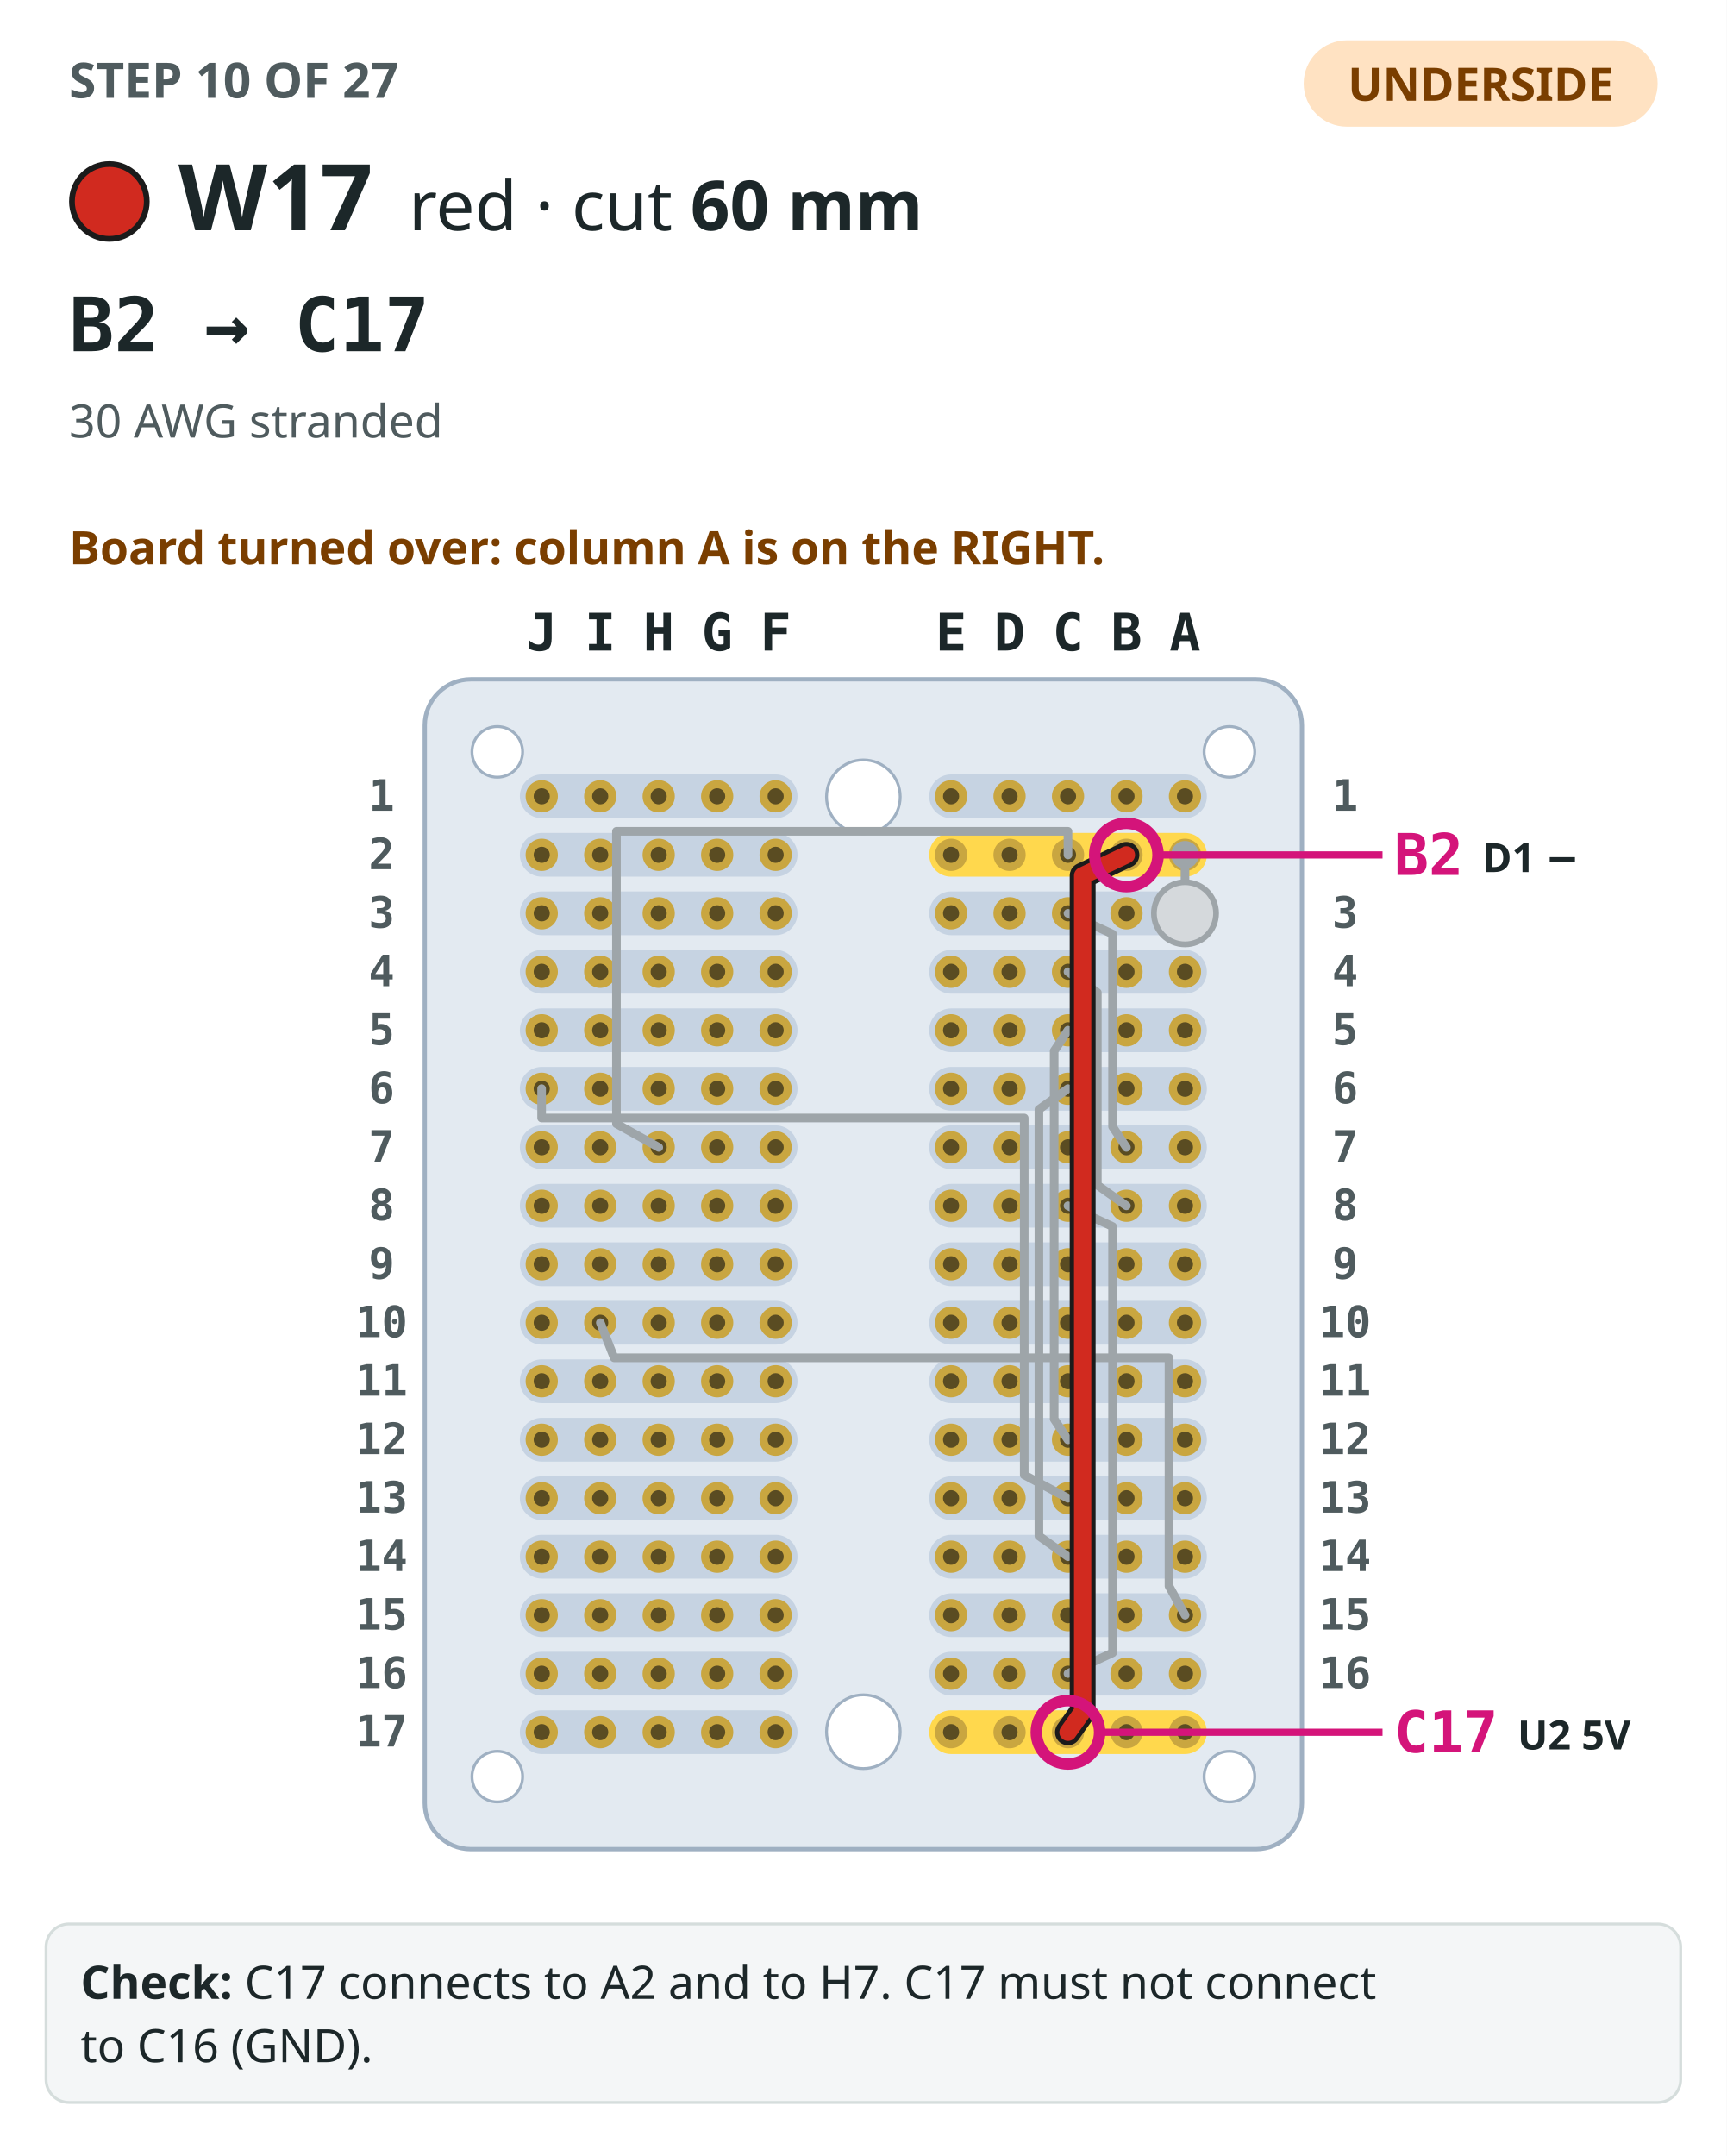
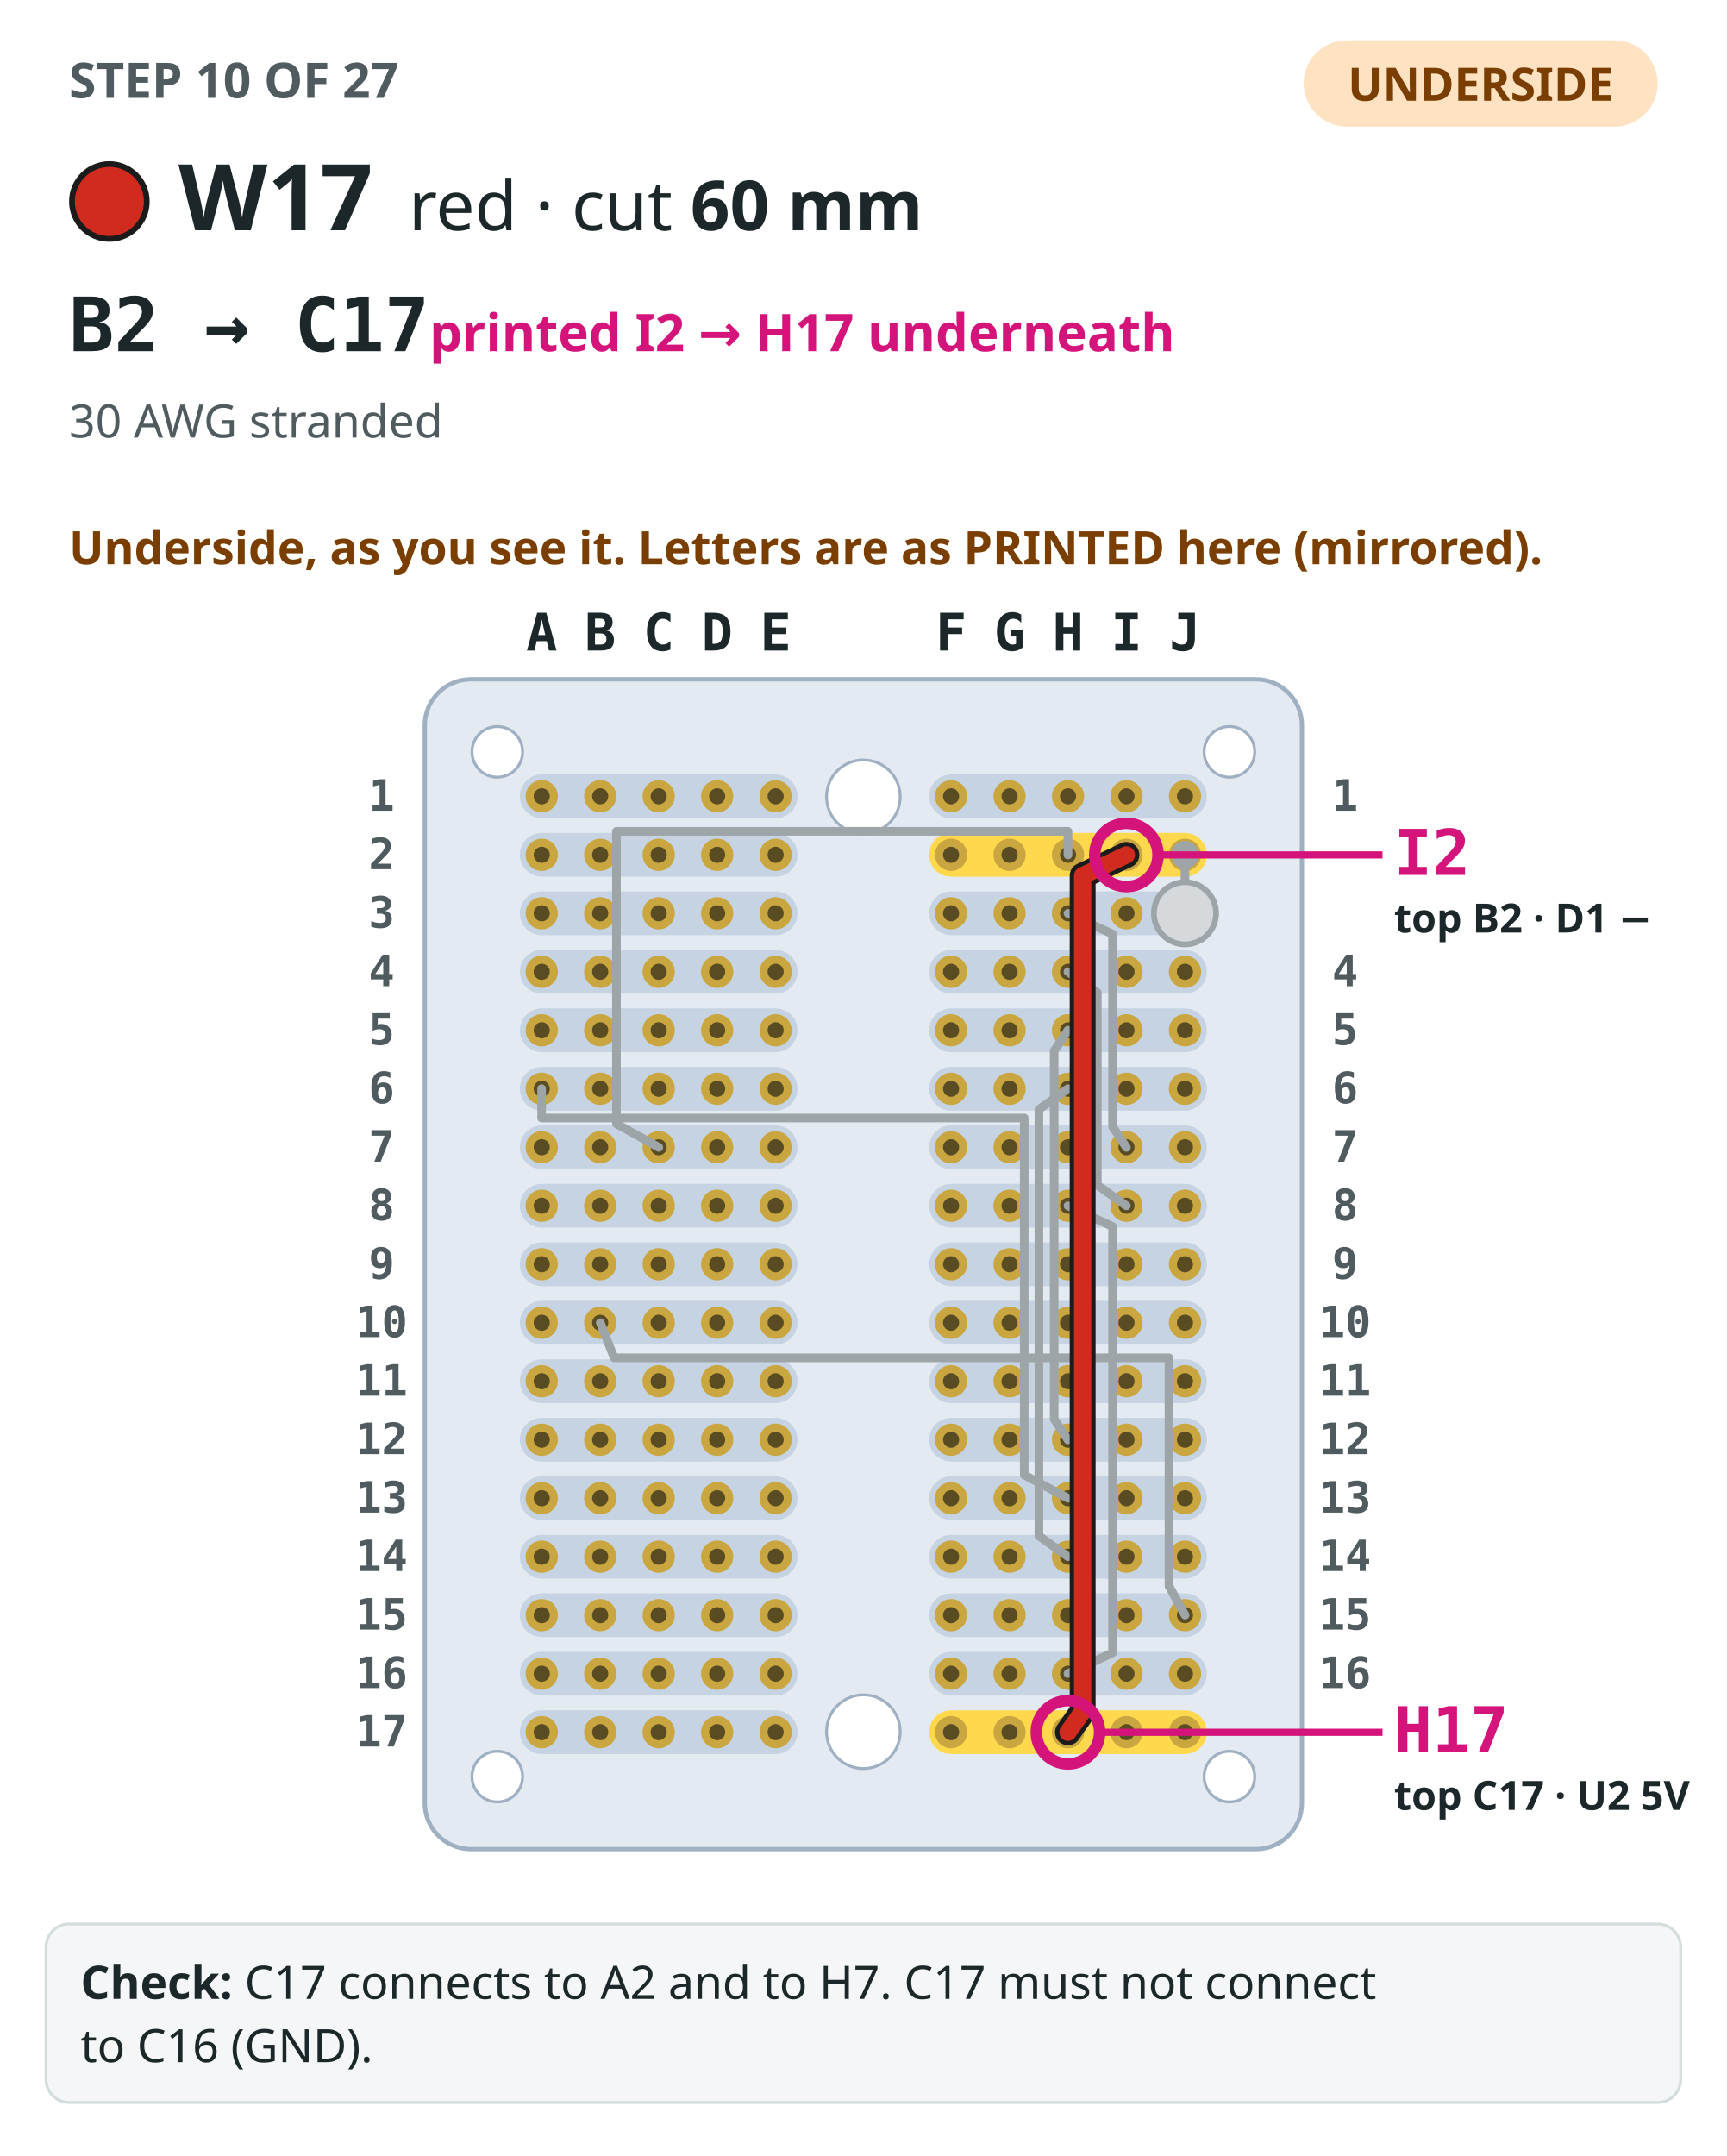
- <svg xmlns="http://www.w3.org/2000/svg" viewBox="0 0 600 749" role="img" aria-label="Step 10: The perfboard seen from the underside, turned over so column A is on the right, with the 9 earlier steps drawn in grey. W17, red, drawn bold from B2 to C17, both ends circled.">
+ <svg xmlns="http://www.w3.org/2000/svg" viewBox="0 0 600 749" role="img" aria-label="Step 10: The perfboard seen from the underside, as you see it turned over, its columns labelled with the mirrored letters printed there, with the 9 earlier steps drawn in grey. W17, red, drawn bold from B2 to C17 (printed I2 and H17 on the underside), both ends circled and labelled with both names.">
  <rect width="600" height="749" fill="#ffffff" />
  <text x="24" y="34" font-family="IBM Plex Sans,ui-sans-serif,system-ui,sans-serif" font-size="17" font-weight="700" fill="#4f5b5e">STEP 10 OF 27</text>
  <rect x="453" y="14" width="123" height="30" rx="15" fill="#ffe2c2" />
  <text x="514.5" y="35" text-anchor="middle" font-family="IBM Plex Sans,ui-sans-serif,system-ui,sans-serif" font-size="16" font-weight="700" fill="#7a3e00">UNDERSIDE</text>
  <circle cx="38" cy="70" r="13" fill="#d12a1f" stroke="#1b1b1b" stroke-width="2" />
  <text x="62" y="80" font-family="IBM Plex Sans,ui-sans-serif,system-ui,sans-serif" font-size="32" font-weight="700" fill="#1c2729">W17</text>
  <text x="142" y="80" font-family="IBM Plex Sans,ui-sans-serif,system-ui,sans-serif" font-size="24" fill="#1c2729">red · cut <tspan font-weight="700">60 mm</tspan>
  </text>
-   <text x="24" y="122" font-family="IBM Plex Mono,ui-monospace,SFMono-Regular,Menlo,monospace" font-size="26" font-weight="700" fill="#1c2729">B2 → C17</text>
+   <text x="24" y="122" font-family="IBM Plex Mono,ui-monospace,SFMono-Regular,Menlo,monospace" font-size="26" font-weight="700" fill="#1c2729">B2 → C17<tspan font-family="IBM Plex Sans,ui-sans-serif,system-ui,sans-serif" font-size="18" font-weight="600" fill="#d4147a">  printed I2 → H17 underneath</tspan>
+   </text>
  <text x="24" y="152" font-family="IBM Plex Sans,ui-sans-serif,system-ui,sans-serif" font-size="16" fill="#4f5b5e">30 AWG stranded</text>
-   <text x="24" y="196" font-family="IBM Plex Sans,ui-sans-serif,system-ui,sans-serif" font-size="16" font-weight="600" fill="#7a3e00">Board turned over: column A is on the RIGHT.</text>
+   <text x="24" y="196" font-family="IBM Plex Sans,ui-sans-serif,system-ui,sans-serif" font-size="16" font-weight="600" fill="#7a3e00">Underside, as you see it. Letters are as PRINTED here (mirrored).</text>
  <rect x="147.6" y="236" width="304.8" height="406.4" rx="16" fill="#e3eaf1" stroke="#9fb0c2" stroke-width="1.5" />
  <rect x="322.88" y="269.04" width="96.48" height="15.2" rx="7.6" fill="#c6d3e2" />
  <rect x="180.64" y="269.04" width="96.48" height="15.2" rx="7.6" fill="#c6d3e2" />
  <rect x="322.88" y="289.36" width="96.48" height="15.2" rx="7.6" fill="#ffd84d" />
  <rect x="180.64" y="289.36" width="96.48" height="15.2" rx="7.6" fill="#c6d3e2" />
  <rect x="322.88" y="309.68" width="96.48" height="15.2" rx="7.6" fill="#c6d3e2" />
  <rect x="180.64" y="309.68" width="96.48" height="15.2" rx="7.6" fill="#c6d3e2" />
  <rect x="322.88" y="330" width="96.48" height="15.2" rx="7.6" fill="#c6d3e2" />
  <rect x="180.64" y="330" width="96.48" height="15.2" rx="7.6" fill="#c6d3e2" />
  <rect x="322.88" y="350.32" width="96.48" height="15.2" rx="7.6" fill="#c6d3e2" />
  <rect x="180.64" y="350.32" width="96.48" height="15.2" rx="7.6" fill="#c6d3e2" />
  <rect x="322.88" y="370.64" width="96.48" height="15.2" rx="7.6" fill="#c6d3e2" />
  <rect x="180.64" y="370.64" width="96.48" height="15.2" rx="7.6" fill="#c6d3e2" />
  <rect x="322.88" y="390.96" width="96.48" height="15.2" rx="7.6" fill="#c6d3e2" />
  <rect x="180.64" y="390.96" width="96.48" height="15.2" rx="7.6" fill="#c6d3e2" />
  <rect x="322.88" y="411.28" width="96.48" height="15.2" rx="7.6" fill="#c6d3e2" />
  <rect x="180.64" y="411.28" width="96.48" height="15.2" rx="7.6" fill="#c6d3e2" />
  <rect x="322.88" y="431.6" width="96.48" height="15.2" rx="7.6" fill="#c6d3e2" />
  <rect x="180.64" y="431.6" width="96.48" height="15.2" rx="7.6" fill="#c6d3e2" />
  <rect x="322.88" y="451.92" width="96.48" height="15.2" rx="7.6" fill="#c6d3e2" />
  <rect x="180.64" y="451.92" width="96.48" height="15.2" rx="7.6" fill="#c6d3e2" />
  <rect x="322.88" y="472.24" width="96.48" height="15.2" rx="7.6" fill="#c6d3e2" />
  <rect x="180.64" y="472.24" width="96.48" height="15.2" rx="7.6" fill="#c6d3e2" />
  <rect x="322.88" y="492.56" width="96.48" height="15.2" rx="7.6" fill="#c6d3e2" />
  <rect x="180.64" y="492.56" width="96.48" height="15.2" rx="7.6" fill="#c6d3e2" />
  <rect x="322.88" y="512.88" width="96.48" height="15.2" rx="7.6" fill="#c6d3e2" />
  <rect x="180.64" y="512.88" width="96.48" height="15.2" rx="7.6" fill="#c6d3e2" />
  <rect x="322.88" y="533.2" width="96.48" height="15.2" rx="7.6" fill="#c6d3e2" />
  <rect x="180.64" y="533.2" width="96.48" height="15.2" rx="7.6" fill="#c6d3e2" />
  <rect x="322.88" y="553.52" width="96.48" height="15.2" rx="7.6" fill="#c6d3e2" />
  <rect x="180.64" y="553.52" width="96.48" height="15.2" rx="7.6" fill="#c6d3e2" />
  <rect x="322.88" y="573.84" width="96.48" height="15.2" rx="7.6" fill="#c6d3e2" />
  <rect x="180.64" y="573.84" width="96.48" height="15.2" rx="7.6" fill="#c6d3e2" />
  <rect x="322.88" y="594.16" width="96.48" height="15.2" rx="7.6" fill="#ffd84d" />
  <rect x="180.64" y="594.16" width="96.48" height="15.2" rx="7.6" fill="#c6d3e2" />
  <circle cx="300" cy="276.8" r="12.8" fill="#ffffff" stroke="#9fb0c2" />
  <circle cx="300" cy="601.6" r="12.8" fill="#ffffff" stroke="#9fb0c2" />
  <circle cx="427.2" cy="261.2" r="8.8" fill="#ffffff" stroke="#9fb0c2" />
  <circle cx="172.8" cy="261.2" r="8.8" fill="#ffffff" stroke="#9fb0c2" />
  <circle cx="427.2" cy="617.2" r="8.8" fill="#ffffff" stroke="#9fb0c2" />
  <circle cx="172.8" cy="617.2" r="8.8" fill="#ffffff" stroke="#9fb0c2" />
  <circle cx="411.76" cy="276.64" r="5.6" fill="#c9a640" />
  <circle cx="411.76" cy="276.64" r="2.8" fill="#5a4c22" />
  <circle cx="391.44" cy="276.64" r="5.6" fill="#c9a640" />
  <circle cx="391.44" cy="276.64" r="2.8" fill="#5a4c22" />
  <circle cx="371.12" cy="276.64" r="5.6" fill="#c9a640" />
  <circle cx="371.12" cy="276.64" r="2.8" fill="#5a4c22" />
  <circle cx="350.8" cy="276.64" r="5.6" fill="#c9a640" />
  <circle cx="350.8" cy="276.64" r="2.8" fill="#5a4c22" />
  <circle cx="330.48" cy="276.64" r="5.6" fill="#c9a640" />
  <circle cx="330.48" cy="276.64" r="2.8" fill="#5a4c22" />
  <circle cx="269.52" cy="276.64" r="5.6" fill="#c9a640" />
  <circle cx="269.52" cy="276.64" r="2.8" fill="#5a4c22" />
  <circle cx="249.2" cy="276.64" r="5.6" fill="#c9a640" />
  <circle cx="249.2" cy="276.64" r="2.8" fill="#5a4c22" />
  <circle cx="228.88" cy="276.64" r="5.6" fill="#c9a640" />
  <circle cx="228.88" cy="276.64" r="2.8" fill="#5a4c22" />
  <circle cx="208.56" cy="276.64" r="5.6" fill="#c9a640" />
  <circle cx="208.56" cy="276.64" r="2.8" fill="#5a4c22" />
  <circle cx="188.24" cy="276.64" r="5.6" fill="#c9a640" />
  <circle cx="188.24" cy="276.64" r="2.8" fill="#5a4c22" />
  <circle cx="411.76" cy="296.96" r="5.6" fill="#c9a640" />
  <circle cx="411.76" cy="296.96" r="2.8" fill="#5a4c22" />
  <circle cx="391.44" cy="296.96" r="5.6" fill="#c9a640" />
  <circle cx="391.44" cy="296.96" r="2.8" fill="#5a4c22" />
  <circle cx="371.12" cy="296.96" r="5.6" fill="#c9a640" />
  <circle cx="371.12" cy="296.96" r="2.8" fill="#5a4c22" />
  <circle cx="350.8" cy="296.96" r="5.6" fill="#c9a640" />
  <circle cx="350.8" cy="296.96" r="2.8" fill="#5a4c22" />
  <circle cx="330.48" cy="296.96" r="5.6" fill="#c9a640" />
  <circle cx="330.48" cy="296.96" r="2.8" fill="#5a4c22" />
  <circle cx="269.52" cy="296.96" r="5.6" fill="#c9a640" />
  <circle cx="269.52" cy="296.96" r="2.8" fill="#5a4c22" />
  <circle cx="249.2" cy="296.96" r="5.6" fill="#c9a640" />
  <circle cx="249.2" cy="296.96" r="2.8" fill="#5a4c22" />
  <circle cx="228.88" cy="296.96" r="5.6" fill="#c9a640" />
  <circle cx="228.88" cy="296.96" r="2.8" fill="#5a4c22" />
  <circle cx="208.56" cy="296.96" r="5.6" fill="#c9a640" />
  <circle cx="208.56" cy="296.96" r="2.8" fill="#5a4c22" />
  <circle cx="188.24" cy="296.96" r="5.6" fill="#c9a640" />
  <circle cx="188.24" cy="296.96" r="2.8" fill="#5a4c22" />
  <circle cx="411.76" cy="317.28" r="5.6" fill="#c9a640" />
  <circle cx="411.76" cy="317.28" r="2.8" fill="#5a4c22" />
  <circle cx="391.44" cy="317.28" r="5.6" fill="#c9a640" />
  <circle cx="391.44" cy="317.28" r="2.8" fill="#5a4c22" />
  <circle cx="371.12" cy="317.28" r="5.6" fill="#c9a640" />
  <circle cx="371.12" cy="317.28" r="2.8" fill="#5a4c22" />
  <circle cx="350.8" cy="317.28" r="5.6" fill="#c9a640" />
  <circle cx="350.8" cy="317.28" r="2.8" fill="#5a4c22" />
  <circle cx="330.48" cy="317.28" r="5.6" fill="#c9a640" />
  <circle cx="330.48" cy="317.28" r="2.8" fill="#5a4c22" />
  <circle cx="269.52" cy="317.28" r="5.6" fill="#c9a640" />
  <circle cx="269.52" cy="317.28" r="2.8" fill="#5a4c22" />
  <circle cx="249.2" cy="317.28" r="5.6" fill="#c9a640" />
  <circle cx="249.2" cy="317.28" r="2.8" fill="#5a4c22" />
  <circle cx="228.88" cy="317.28" r="5.6" fill="#c9a640" />
  <circle cx="228.88" cy="317.28" r="2.8" fill="#5a4c22" />
  <circle cx="208.56" cy="317.28" r="5.6" fill="#c9a640" />
  <circle cx="208.56" cy="317.28" r="2.8" fill="#5a4c22" />
  <circle cx="188.24" cy="317.28" r="5.6" fill="#c9a640" />
  <circle cx="188.24" cy="317.28" r="2.8" fill="#5a4c22" />
  <circle cx="411.76" cy="337.6" r="5.6" fill="#c9a640" />
  <circle cx="411.76" cy="337.6" r="2.8" fill="#5a4c22" />
  <circle cx="391.44" cy="337.6" r="5.6" fill="#c9a640" />
  <circle cx="391.44" cy="337.6" r="2.8" fill="#5a4c22" />
  <circle cx="371.12" cy="337.6" r="5.6" fill="#c9a640" />
  <circle cx="371.12" cy="337.6" r="2.8" fill="#5a4c22" />
  <circle cx="350.8" cy="337.6" r="5.6" fill="#c9a640" />
  <circle cx="350.8" cy="337.6" r="2.8" fill="#5a4c22" />
  <circle cx="330.48" cy="337.6" r="5.6" fill="#c9a640" />
  <circle cx="330.48" cy="337.6" r="2.8" fill="#5a4c22" />
  <circle cx="269.52" cy="337.6" r="5.6" fill="#c9a640" />
  <circle cx="269.52" cy="337.6" r="2.8" fill="#5a4c22" />
  <circle cx="249.2" cy="337.6" r="5.6" fill="#c9a640" />
  <circle cx="249.2" cy="337.6" r="2.8" fill="#5a4c22" />
  <circle cx="228.88" cy="337.6" r="5.6" fill="#c9a640" />
  <circle cx="228.88" cy="337.6" r="2.8" fill="#5a4c22" />
  <circle cx="208.56" cy="337.6" r="5.6" fill="#c9a640" />
  <circle cx="208.56" cy="337.6" r="2.8" fill="#5a4c22" />
  <circle cx="188.24" cy="337.6" r="5.6" fill="#c9a640" />
  <circle cx="188.24" cy="337.6" r="2.8" fill="#5a4c22" />
  <circle cx="411.76" cy="357.92" r="5.6" fill="#c9a640" />
  <circle cx="411.76" cy="357.92" r="2.8" fill="#5a4c22" />
  <circle cx="391.44" cy="357.92" r="5.6" fill="#c9a640" />
  <circle cx="391.44" cy="357.92" r="2.8" fill="#5a4c22" />
  <circle cx="371.12" cy="357.92" r="5.6" fill="#c9a640" />
  <circle cx="371.12" cy="357.92" r="2.8" fill="#5a4c22" />
  <circle cx="350.8" cy="357.92" r="5.6" fill="#c9a640" />
  <circle cx="350.8" cy="357.92" r="2.8" fill="#5a4c22" />
  <circle cx="330.48" cy="357.92" r="5.6" fill="#c9a640" />
  <circle cx="330.48" cy="357.92" r="2.8" fill="#5a4c22" />
  <circle cx="269.52" cy="357.92" r="5.6" fill="#c9a640" />
  <circle cx="269.52" cy="357.92" r="2.8" fill="#5a4c22" />
  <circle cx="249.2" cy="357.92" r="5.6" fill="#c9a640" />
  <circle cx="249.2" cy="357.92" r="2.8" fill="#5a4c22" />
  <circle cx="228.88" cy="357.92" r="5.6" fill="#c9a640" />
  <circle cx="228.88" cy="357.92" r="2.8" fill="#5a4c22" />
  <circle cx="208.56" cy="357.92" r="5.6" fill="#c9a640" />
  <circle cx="208.56" cy="357.92" r="2.8" fill="#5a4c22" />
  <circle cx="188.24" cy="357.92" r="5.6" fill="#c9a640" />
  <circle cx="188.24" cy="357.92" r="2.8" fill="#5a4c22" />
  <circle cx="411.76" cy="378.24" r="5.6" fill="#c9a640" />
  <circle cx="411.76" cy="378.24" r="2.8" fill="#5a4c22" />
  <circle cx="391.44" cy="378.24" r="5.6" fill="#c9a640" />
  <circle cx="391.44" cy="378.24" r="2.8" fill="#5a4c22" />
  <circle cx="371.12" cy="378.24" r="5.6" fill="#c9a640" />
  <circle cx="371.12" cy="378.24" r="2.8" fill="#5a4c22" />
  <circle cx="350.8" cy="378.24" r="5.6" fill="#c9a640" />
  <circle cx="350.8" cy="378.24" r="2.8" fill="#5a4c22" />
  <circle cx="330.48" cy="378.24" r="5.6" fill="#c9a640" />
  <circle cx="330.48" cy="378.24" r="2.8" fill="#5a4c22" />
  <circle cx="269.52" cy="378.24" r="5.6" fill="#c9a640" />
  <circle cx="269.52" cy="378.24" r="2.8" fill="#5a4c22" />
  <circle cx="249.2" cy="378.24" r="5.6" fill="#c9a640" />
  <circle cx="249.2" cy="378.24" r="2.8" fill="#5a4c22" />
  <circle cx="228.88" cy="378.24" r="5.6" fill="#c9a640" />
  <circle cx="228.88" cy="378.24" r="2.8" fill="#5a4c22" />
  <circle cx="208.56" cy="378.24" r="5.6" fill="#c9a640" />
  <circle cx="208.56" cy="378.24" r="2.8" fill="#5a4c22" />
  <circle cx="188.24" cy="378.24" r="5.6" fill="#c9a640" />
  <circle cx="188.24" cy="378.24" r="2.8" fill="#5a4c22" />
  <circle cx="411.76" cy="398.56" r="5.6" fill="#c9a640" />
  <circle cx="411.76" cy="398.56" r="2.8" fill="#5a4c22" />
  <circle cx="391.44" cy="398.56" r="5.6" fill="#c9a640" />
  <circle cx="391.44" cy="398.56" r="2.8" fill="#5a4c22" />
  <circle cx="371.12" cy="398.56" r="5.6" fill="#c9a640" />
  <circle cx="371.12" cy="398.56" r="2.8" fill="#5a4c22" />
  <circle cx="350.8" cy="398.56" r="5.6" fill="#c9a640" />
  <circle cx="350.8" cy="398.56" r="2.8" fill="#5a4c22" />
  <circle cx="330.48" cy="398.56" r="5.6" fill="#c9a640" />
  <circle cx="330.48" cy="398.56" r="2.8" fill="#5a4c22" />
  <circle cx="269.52" cy="398.56" r="5.6" fill="#c9a640" />
  <circle cx="269.52" cy="398.56" r="2.8" fill="#5a4c22" />
  <circle cx="249.2" cy="398.56" r="5.6" fill="#c9a640" />
  <circle cx="249.2" cy="398.56" r="2.8" fill="#5a4c22" />
  <circle cx="228.88" cy="398.56" r="5.6" fill="#c9a640" />
  <circle cx="228.88" cy="398.56" r="2.8" fill="#5a4c22" />
  <circle cx="208.56" cy="398.56" r="5.6" fill="#c9a640" />
  <circle cx="208.56" cy="398.56" r="2.8" fill="#5a4c22" />
  <circle cx="188.24" cy="398.56" r="5.6" fill="#c9a640" />
  <circle cx="188.24" cy="398.56" r="2.8" fill="#5a4c22" />
  <circle cx="411.76" cy="418.88" r="5.6" fill="#c9a640" />
  <circle cx="411.76" cy="418.88" r="2.8" fill="#5a4c22" />
  <circle cx="391.44" cy="418.88" r="5.6" fill="#c9a640" />
  <circle cx="391.44" cy="418.88" r="2.8" fill="#5a4c22" />
  <circle cx="371.12" cy="418.88" r="5.6" fill="#c9a640" />
  <circle cx="371.12" cy="418.88" r="2.8" fill="#5a4c22" />
  <circle cx="350.8" cy="418.88" r="5.6" fill="#c9a640" />
  <circle cx="350.8" cy="418.88" r="2.8" fill="#5a4c22" />
  <circle cx="330.48" cy="418.88" r="5.6" fill="#c9a640" />
  <circle cx="330.48" cy="418.88" r="2.8" fill="#5a4c22" />
  <circle cx="269.52" cy="418.88" r="5.6" fill="#c9a640" />
  <circle cx="269.52" cy="418.88" r="2.8" fill="#5a4c22" />
  <circle cx="249.2" cy="418.88" r="5.6" fill="#c9a640" />
  <circle cx="249.2" cy="418.88" r="2.8" fill="#5a4c22" />
  <circle cx="228.88" cy="418.88" r="5.6" fill="#c9a640" />
  <circle cx="228.88" cy="418.88" r="2.8" fill="#5a4c22" />
  <circle cx="208.56" cy="418.88" r="5.6" fill="#c9a640" />
  <circle cx="208.56" cy="418.88" r="2.8" fill="#5a4c22" />
  <circle cx="188.24" cy="418.88" r="5.6" fill="#c9a640" />
  <circle cx="188.24" cy="418.88" r="2.8" fill="#5a4c22" />
  <circle cx="411.76" cy="439.2" r="5.6" fill="#c9a640" />
  <circle cx="411.76" cy="439.2" r="2.8" fill="#5a4c22" />
  <circle cx="391.44" cy="439.2" r="5.6" fill="#c9a640" />
  <circle cx="391.44" cy="439.2" r="2.8" fill="#5a4c22" />
  <circle cx="371.12" cy="439.2" r="5.6" fill="#c9a640" />
  <circle cx="371.12" cy="439.2" r="2.8" fill="#5a4c22" />
  <circle cx="350.8" cy="439.2" r="5.6" fill="#c9a640" />
  <circle cx="350.8" cy="439.2" r="2.8" fill="#5a4c22" />
  <circle cx="330.48" cy="439.2" r="5.6" fill="#c9a640" />
  <circle cx="330.48" cy="439.2" r="2.8" fill="#5a4c22" />
  <circle cx="269.52" cy="439.2" r="5.6" fill="#c9a640" />
  <circle cx="269.52" cy="439.2" r="2.8" fill="#5a4c22" />
  <circle cx="249.2" cy="439.2" r="5.6" fill="#c9a640" />
  <circle cx="249.2" cy="439.2" r="2.8" fill="#5a4c22" />
  <circle cx="228.88" cy="439.2" r="5.6" fill="#c9a640" />
  <circle cx="228.88" cy="439.2" r="2.8" fill="#5a4c22" />
  <circle cx="208.56" cy="439.2" r="5.6" fill="#c9a640" />
  <circle cx="208.56" cy="439.2" r="2.8" fill="#5a4c22" />
  <circle cx="188.24" cy="439.2" r="5.6" fill="#c9a640" />
  <circle cx="188.24" cy="439.2" r="2.8" fill="#5a4c22" />
  <circle cx="411.76" cy="459.52" r="5.6" fill="#c9a640" />
  <circle cx="411.76" cy="459.52" r="2.8" fill="#5a4c22" />
  <circle cx="391.44" cy="459.52" r="5.6" fill="#c9a640" />
  <circle cx="391.44" cy="459.52" r="2.8" fill="#5a4c22" />
  <circle cx="371.12" cy="459.52" r="5.6" fill="#c9a640" />
  <circle cx="371.12" cy="459.52" r="2.8" fill="#5a4c22" />
  <circle cx="350.8" cy="459.52" r="5.6" fill="#c9a640" />
  <circle cx="350.8" cy="459.52" r="2.8" fill="#5a4c22" />
  <circle cx="330.48" cy="459.52" r="5.6" fill="#c9a640" />
  <circle cx="330.48" cy="459.52" r="2.8" fill="#5a4c22" />
  <circle cx="269.52" cy="459.52" r="5.6" fill="#c9a640" />
  <circle cx="269.52" cy="459.52" r="2.8" fill="#5a4c22" />
  <circle cx="249.2" cy="459.52" r="5.6" fill="#c9a640" />
  <circle cx="249.2" cy="459.52" r="2.8" fill="#5a4c22" />
  <circle cx="228.88" cy="459.52" r="5.6" fill="#c9a640" />
  <circle cx="228.88" cy="459.52" r="2.8" fill="#5a4c22" />
  <circle cx="208.56" cy="459.52" r="5.6" fill="#c9a640" />
  <circle cx="208.56" cy="459.52" r="2.8" fill="#5a4c22" />
  <circle cx="188.24" cy="459.52" r="5.6" fill="#c9a640" />
  <circle cx="188.24" cy="459.52" r="2.8" fill="#5a4c22" />
  <circle cx="411.76" cy="479.84" r="5.6" fill="#c9a640" />
  <circle cx="411.76" cy="479.84" r="2.8" fill="#5a4c22" />
  <circle cx="391.44" cy="479.84" r="5.6" fill="#c9a640" />
  <circle cx="391.44" cy="479.84" r="2.8" fill="#5a4c22" />
  <circle cx="371.12" cy="479.84" r="5.6" fill="#c9a640" />
  <circle cx="371.12" cy="479.84" r="2.8" fill="#5a4c22" />
  <circle cx="350.8" cy="479.84" r="5.6" fill="#c9a640" />
  <circle cx="350.8" cy="479.84" r="2.8" fill="#5a4c22" />
  <circle cx="330.48" cy="479.84" r="5.6" fill="#c9a640" />
  <circle cx="330.48" cy="479.84" r="2.8" fill="#5a4c22" />
  <circle cx="269.52" cy="479.84" r="5.6" fill="#c9a640" />
  <circle cx="269.52" cy="479.84" r="2.8" fill="#5a4c22" />
  <circle cx="249.2" cy="479.84" r="5.6" fill="#c9a640" />
  <circle cx="249.2" cy="479.84" r="2.8" fill="#5a4c22" />
  <circle cx="228.88" cy="479.84" r="5.6" fill="#c9a640" />
  <circle cx="228.88" cy="479.84" r="2.8" fill="#5a4c22" />
  <circle cx="208.56" cy="479.84" r="5.6" fill="#c9a640" />
  <circle cx="208.56" cy="479.84" r="2.8" fill="#5a4c22" />
  <circle cx="188.24" cy="479.84" r="5.6" fill="#c9a640" />
  <circle cx="188.24" cy="479.84" r="2.8" fill="#5a4c22" />
  <circle cx="411.76" cy="500.16" r="5.6" fill="#c9a640" />
  <circle cx="411.76" cy="500.16" r="2.8" fill="#5a4c22" />
  <circle cx="391.44" cy="500.16" r="5.6" fill="#c9a640" />
  <circle cx="391.44" cy="500.16" r="2.8" fill="#5a4c22" />
  <circle cx="371.12" cy="500.16" r="5.6" fill="#c9a640" />
  <circle cx="371.12" cy="500.16" r="2.8" fill="#5a4c22" />
  <circle cx="350.8" cy="500.16" r="5.6" fill="#c9a640" />
  <circle cx="350.8" cy="500.16" r="2.8" fill="#5a4c22" />
  <circle cx="330.48" cy="500.16" r="5.6" fill="#c9a640" />
  <circle cx="330.48" cy="500.16" r="2.8" fill="#5a4c22" />
  <circle cx="269.52" cy="500.16" r="5.6" fill="#c9a640" />
  <circle cx="269.52" cy="500.16" r="2.8" fill="#5a4c22" />
  <circle cx="249.2" cy="500.16" r="5.6" fill="#c9a640" />
  <circle cx="249.2" cy="500.16" r="2.8" fill="#5a4c22" />
  <circle cx="228.88" cy="500.16" r="5.6" fill="#c9a640" />
  <circle cx="228.88" cy="500.16" r="2.8" fill="#5a4c22" />
  <circle cx="208.56" cy="500.16" r="5.6" fill="#c9a640" />
  <circle cx="208.56" cy="500.16" r="2.8" fill="#5a4c22" />
  <circle cx="188.24" cy="500.16" r="5.6" fill="#c9a640" />
  <circle cx="188.24" cy="500.16" r="2.8" fill="#5a4c22" />
  <circle cx="411.76" cy="520.48" r="5.6" fill="#c9a640" />
  <circle cx="411.76" cy="520.48" r="2.8" fill="#5a4c22" />
  <circle cx="391.44" cy="520.48" r="5.6" fill="#c9a640" />
  <circle cx="391.44" cy="520.48" r="2.8" fill="#5a4c22" />
  <circle cx="371.12" cy="520.48" r="5.6" fill="#c9a640" />
  <circle cx="371.12" cy="520.48" r="2.8" fill="#5a4c22" />
  <circle cx="350.8" cy="520.48" r="5.6" fill="#c9a640" />
  <circle cx="350.8" cy="520.48" r="2.8" fill="#5a4c22" />
  <circle cx="330.48" cy="520.48" r="5.6" fill="#c9a640" />
  <circle cx="330.48" cy="520.48" r="2.8" fill="#5a4c22" />
  <circle cx="269.52" cy="520.48" r="5.6" fill="#c9a640" />
  <circle cx="269.52" cy="520.48" r="2.8" fill="#5a4c22" />
  <circle cx="249.2" cy="520.48" r="5.6" fill="#c9a640" />
  <circle cx="249.2" cy="520.48" r="2.8" fill="#5a4c22" />
  <circle cx="228.88" cy="520.48" r="5.6" fill="#c9a640" />
  <circle cx="228.88" cy="520.48" r="2.8" fill="#5a4c22" />
  <circle cx="208.56" cy="520.48" r="5.6" fill="#c9a640" />
  <circle cx="208.56" cy="520.48" r="2.8" fill="#5a4c22" />
  <circle cx="188.24" cy="520.48" r="5.6" fill="#c9a640" />
  <circle cx="188.24" cy="520.48" r="2.8" fill="#5a4c22" />
  <circle cx="411.76" cy="540.8" r="5.6" fill="#c9a640" />
  <circle cx="411.76" cy="540.8" r="2.8" fill="#5a4c22" />
  <circle cx="391.44" cy="540.8" r="5.6" fill="#c9a640" />
  <circle cx="391.44" cy="540.8" r="2.8" fill="#5a4c22" />
  <circle cx="371.12" cy="540.8" r="5.6" fill="#c9a640" />
  <circle cx="371.12" cy="540.8" r="2.8" fill="#5a4c22" />
  <circle cx="350.8" cy="540.8" r="5.6" fill="#c9a640" />
  <circle cx="350.8" cy="540.8" r="2.8" fill="#5a4c22" />
  <circle cx="330.48" cy="540.8" r="5.6" fill="#c9a640" />
  <circle cx="330.48" cy="540.8" r="2.8" fill="#5a4c22" />
  <circle cx="269.52" cy="540.8" r="5.6" fill="#c9a640" />
  <circle cx="269.52" cy="540.8" r="2.8" fill="#5a4c22" />
  <circle cx="249.2" cy="540.8" r="5.6" fill="#c9a640" />
  <circle cx="249.2" cy="540.8" r="2.8" fill="#5a4c22" />
  <circle cx="228.88" cy="540.8" r="5.6" fill="#c9a640" />
  <circle cx="228.88" cy="540.8" r="2.8" fill="#5a4c22" />
  <circle cx="208.56" cy="540.8" r="5.6" fill="#c9a640" />
  <circle cx="208.56" cy="540.8" r="2.8" fill="#5a4c22" />
  <circle cx="188.24" cy="540.8" r="5.6" fill="#c9a640" />
  <circle cx="188.24" cy="540.8" r="2.8" fill="#5a4c22" />
  <circle cx="411.76" cy="561.12" r="5.6" fill="#c9a640" />
  <circle cx="411.76" cy="561.12" r="2.8" fill="#5a4c22" />
  <circle cx="391.44" cy="561.12" r="5.6" fill="#c9a640" />
  <circle cx="391.44" cy="561.12" r="2.8" fill="#5a4c22" />
  <circle cx="371.12" cy="561.12" r="5.6" fill="#c9a640" />
  <circle cx="371.12" cy="561.12" r="2.8" fill="#5a4c22" />
  <circle cx="350.8" cy="561.12" r="5.6" fill="#c9a640" />
  <circle cx="350.8" cy="561.12" r="2.8" fill="#5a4c22" />
  <circle cx="330.48" cy="561.12" r="5.6" fill="#c9a640" />
  <circle cx="330.48" cy="561.12" r="2.8" fill="#5a4c22" />
  <circle cx="269.52" cy="561.12" r="5.6" fill="#c9a640" />
  <circle cx="269.52" cy="561.12" r="2.8" fill="#5a4c22" />
  <circle cx="249.2" cy="561.12" r="5.6" fill="#c9a640" />
  <circle cx="249.2" cy="561.12" r="2.8" fill="#5a4c22" />
  <circle cx="228.88" cy="561.12" r="5.6" fill="#c9a640" />
  <circle cx="228.88" cy="561.12" r="2.8" fill="#5a4c22" />
  <circle cx="208.56" cy="561.12" r="5.6" fill="#c9a640" />
  <circle cx="208.56" cy="561.12" r="2.8" fill="#5a4c22" />
  <circle cx="188.24" cy="561.12" r="5.6" fill="#c9a640" />
  <circle cx="188.24" cy="561.12" r="2.8" fill="#5a4c22" />
  <circle cx="411.76" cy="581.44" r="5.6" fill="#c9a640" />
  <circle cx="411.76" cy="581.44" r="2.8" fill="#5a4c22" />
  <circle cx="391.44" cy="581.44" r="5.6" fill="#c9a640" />
  <circle cx="391.44" cy="581.44" r="2.8" fill="#5a4c22" />
  <circle cx="371.12" cy="581.44" r="5.6" fill="#c9a640" />
  <circle cx="371.12" cy="581.44" r="2.8" fill="#5a4c22" />
  <circle cx="350.8" cy="581.44" r="5.6" fill="#c9a640" />
  <circle cx="350.8" cy="581.44" r="2.8" fill="#5a4c22" />
  <circle cx="330.48" cy="581.44" r="5.6" fill="#c9a640" />
  <circle cx="330.48" cy="581.44" r="2.8" fill="#5a4c22" />
  <circle cx="269.52" cy="581.44" r="5.6" fill="#c9a640" />
  <circle cx="269.52" cy="581.44" r="2.8" fill="#5a4c22" />
  <circle cx="249.2" cy="581.44" r="5.6" fill="#c9a640" />
  <circle cx="249.2" cy="581.44" r="2.8" fill="#5a4c22" />
  <circle cx="228.88" cy="581.44" r="5.6" fill="#c9a640" />
  <circle cx="228.88" cy="581.44" r="2.8" fill="#5a4c22" />
  <circle cx="208.56" cy="581.44" r="5.6" fill="#c9a640" />
  <circle cx="208.56" cy="581.44" r="2.8" fill="#5a4c22" />
  <circle cx="188.24" cy="581.44" r="5.6" fill="#c9a640" />
  <circle cx="188.24" cy="581.44" r="2.8" fill="#5a4c22" />
  <circle cx="411.76" cy="601.76" r="5.6" fill="#c9a640" />
  <circle cx="411.76" cy="601.76" r="2.8" fill="#5a4c22" />
  <circle cx="391.44" cy="601.76" r="5.6" fill="#c9a640" />
  <circle cx="391.44" cy="601.76" r="2.8" fill="#5a4c22" />
  <circle cx="371.12" cy="601.76" r="5.6" fill="#c9a640" />
  <circle cx="371.12" cy="601.76" r="2.8" fill="#5a4c22" />
  <circle cx="350.8" cy="601.76" r="5.6" fill="#c9a640" />
  <circle cx="350.8" cy="601.76" r="2.8" fill="#5a4c22" />
  <circle cx="330.48" cy="601.76" r="5.6" fill="#c9a640" />
  <circle cx="330.48" cy="601.76" r="2.8" fill="#5a4c22" />
  <circle cx="269.52" cy="601.76" r="5.6" fill="#c9a640" />
  <circle cx="269.52" cy="601.76" r="2.8" fill="#5a4c22" />
  <circle cx="249.2" cy="601.76" r="5.6" fill="#c9a640" />
  <circle cx="249.2" cy="601.76" r="2.8" fill="#5a4c22" />
  <circle cx="228.88" cy="601.76" r="5.6" fill="#c9a640" />
  <circle cx="228.88" cy="601.76" r="2.8" fill="#5a4c22" />
  <circle cx="208.56" cy="601.76" r="5.6" fill="#c9a640" />
  <circle cx="208.56" cy="601.76" r="2.8" fill="#5a4c22" />
  <circle cx="188.24" cy="601.76" r="5.6" fill="#c9a640" />
  <circle cx="188.24" cy="601.76" r="2.8" fill="#5a4c22" />
  <line x1="411.76" y1="317.28" x2="411.76" y2="296.96" stroke="#9ea5a9" stroke-width="3" />
  <circle cx="411.76" cy="317.28" r="10.8" fill="#d5d9dc" stroke="#9ea5a9" stroke-width="2" />
  <circle cx="411.76" cy="296.96" r="4.8" fill="#9ea5a9" />
  <polyline points="391.4,398.6 386.6,391.4 386.6,324.5 371.1,317.3" fill="none" stroke="#9ea5a9" stroke-width="3" stroke-linecap="round" stroke-linejoin="round" />
  <polyline points="391.4,418.9 381.3,411.7 381.3,344.8 371.1,337.6" fill="none" stroke="#9ea5a9" stroke-width="3" stroke-linecap="round" stroke-linejoin="round" />
  <polyline points="371.1,500.2 366.3,493.0 366.3,365.1 371.1,357.9" fill="none" stroke="#9ea5a9" stroke-width="3" stroke-linecap="round" stroke-linejoin="round" />
  <polyline points="371.1,540.8 361.0,533.6 361.0,385.4 371.1,378.2" fill="none" stroke="#9ea5a9" stroke-width="3" stroke-linecap="round" stroke-linejoin="round" />
  <polyline points="371.1,418.9 386.6,426.1 386.6,574.2 371.1,581.4" fill="none" stroke="#9ea5a9" stroke-width="3" stroke-linecap="round" stroke-linejoin="round" />
  <polyline points="371.1,297.0 371.1,288.8 214.2,288.8 214.2,390.4 228.9,398.6" fill="none" stroke="#9ea5a9" stroke-width="3" stroke-linecap="round" stroke-linejoin="round" />
  <polyline points="411.8,561.1 406.2,551.0 406.2,471.7 213.4,471.7 208.6,459.5" fill="none" stroke="#9ea5a9" stroke-width="3" stroke-linecap="round" stroke-linejoin="round" />
  <polyline points="371.1,520.5 355.9,512.4 355.9,388.4 188.2,388.4 188.2,378.2" fill="none" stroke="#9ea5a9" stroke-width="3" stroke-linecap="round" stroke-linejoin="round" />
-   <text x="411.76" y="226" text-anchor="middle" font-family="IBM Plex Mono,ui-monospace,SFMono-Regular,Menlo,monospace" font-size="18" font-weight="700" fill="#1c2729">A</text>
-   <text x="391.44" y="226" text-anchor="middle" font-family="IBM Plex Mono,ui-monospace,SFMono-Regular,Menlo,monospace" font-size="18" font-weight="700" fill="#1c2729">B</text>
-   <text x="371.12" y="226" text-anchor="middle" font-family="IBM Plex Mono,ui-monospace,SFMono-Regular,Menlo,monospace" font-size="18" font-weight="700" fill="#1c2729">C</text>
-   <text x="350.8" y="226" text-anchor="middle" font-family="IBM Plex Mono,ui-monospace,SFMono-Regular,Menlo,monospace" font-size="18" font-weight="700" fill="#1c2729">D</text>
-   <text x="330.48" y="226" text-anchor="middle" font-family="IBM Plex Mono,ui-monospace,SFMono-Regular,Menlo,monospace" font-size="18" font-weight="700" fill="#1c2729">E</text>
-   <text x="269.52" y="226" text-anchor="middle" font-family="IBM Plex Mono,ui-monospace,SFMono-Regular,Menlo,monospace" font-size="18" font-weight="700" fill="#1c2729">F</text>
-   <text x="249.2" y="226" text-anchor="middle" font-family="IBM Plex Mono,ui-monospace,SFMono-Regular,Menlo,monospace" font-size="18" font-weight="700" fill="#1c2729">G</text>
-   <text x="228.88" y="226" text-anchor="middle" font-family="IBM Plex Mono,ui-monospace,SFMono-Regular,Menlo,monospace" font-size="18" font-weight="700" fill="#1c2729">H</text>
-   <text x="208.56" y="226" text-anchor="middle" font-family="IBM Plex Mono,ui-monospace,SFMono-Regular,Menlo,monospace" font-size="18" font-weight="700" fill="#1c2729">I</text>
-   <text x="188.24" y="226" text-anchor="middle" font-family="IBM Plex Mono,ui-monospace,SFMono-Regular,Menlo,monospace" font-size="18" font-weight="700" fill="#1c2729">J</text>
+   <text x="411.76" y="226" text-anchor="middle" font-family="IBM Plex Mono,ui-monospace,SFMono-Regular,Menlo,monospace" font-size="18" font-weight="700" fill="#1c2729">J</text>
+   <text x="391.44" y="226" text-anchor="middle" font-family="IBM Plex Mono,ui-monospace,SFMono-Regular,Menlo,monospace" font-size="18" font-weight="700" fill="#1c2729">I</text>
+   <text x="371.12" y="226" text-anchor="middle" font-family="IBM Plex Mono,ui-monospace,SFMono-Regular,Menlo,monospace" font-size="18" font-weight="700" fill="#1c2729">H</text>
+   <text x="350.8" y="226" text-anchor="middle" font-family="IBM Plex Mono,ui-monospace,SFMono-Regular,Menlo,monospace" font-size="18" font-weight="700" fill="#1c2729">G</text>
+   <text x="330.48" y="226" text-anchor="middle" font-family="IBM Plex Mono,ui-monospace,SFMono-Regular,Menlo,monospace" font-size="18" font-weight="700" fill="#1c2729">F</text>
+   <text x="269.52" y="226" text-anchor="middle" font-family="IBM Plex Mono,ui-monospace,SFMono-Regular,Menlo,monospace" font-size="18" font-weight="700" fill="#1c2729">E</text>
+   <text x="249.2" y="226" text-anchor="middle" font-family="IBM Plex Mono,ui-monospace,SFMono-Regular,Menlo,monospace" font-size="18" font-weight="700" fill="#1c2729">D</text>
+   <text x="228.88" y="226" text-anchor="middle" font-family="IBM Plex Mono,ui-monospace,SFMono-Regular,Menlo,monospace" font-size="18" font-weight="700" fill="#1c2729">C</text>
+   <text x="208.56" y="226" text-anchor="middle" font-family="IBM Plex Mono,ui-monospace,SFMono-Regular,Menlo,monospace" font-size="18" font-weight="700" fill="#1c2729">B</text>
+   <text x="188.24" y="226" text-anchor="middle" font-family="IBM Plex Mono,ui-monospace,SFMono-Regular,Menlo,monospace" font-size="18" font-weight="700" fill="#1c2729">A</text>
  <text x="132.6" y="281.64" text-anchor="middle" font-family="IBM Plex Mono,ui-monospace,SFMono-Regular,Menlo,monospace" font-size="15" font-weight="700" fill="#4f5b5e">1</text>
  <text x="467.4" y="281.64" text-anchor="middle" font-family="IBM Plex Mono,ui-monospace,SFMono-Regular,Menlo,monospace" font-size="15" font-weight="700" fill="#4f5b5e">1</text>
  <text x="132.6" y="301.96" text-anchor="middle" font-family="IBM Plex Mono,ui-monospace,SFMono-Regular,Menlo,monospace" font-size="15" font-weight="700" fill="#4f5b5e">2</text>
  <text x="132.6" y="322.28" text-anchor="middle" font-family="IBM Plex Mono,ui-monospace,SFMono-Regular,Menlo,monospace" font-size="15" font-weight="700" fill="#4f5b5e">3</text>
-   <text x="467.4" y="322.28" text-anchor="middle" font-family="IBM Plex Mono,ui-monospace,SFMono-Regular,Menlo,monospace" font-size="15" font-weight="700" fill="#4f5b5e">3</text>
  <text x="132.6" y="342.6" text-anchor="middle" font-family="IBM Plex Mono,ui-monospace,SFMono-Regular,Menlo,monospace" font-size="15" font-weight="700" fill="#4f5b5e">4</text>
  <text x="467.4" y="342.6" text-anchor="middle" font-family="IBM Plex Mono,ui-monospace,SFMono-Regular,Menlo,monospace" font-size="15" font-weight="700" fill="#4f5b5e">4</text>
  <text x="132.6" y="362.92" text-anchor="middle" font-family="IBM Plex Mono,ui-monospace,SFMono-Regular,Menlo,monospace" font-size="15" font-weight="700" fill="#4f5b5e">5</text>
  <text x="467.4" y="362.92" text-anchor="middle" font-family="IBM Plex Mono,ui-monospace,SFMono-Regular,Menlo,monospace" font-size="15" font-weight="700" fill="#4f5b5e">5</text>
  <text x="132.6" y="383.24" text-anchor="middle" font-family="IBM Plex Mono,ui-monospace,SFMono-Regular,Menlo,monospace" font-size="15" font-weight="700" fill="#4f5b5e">6</text>
  <text x="467.4" y="383.24" text-anchor="middle" font-family="IBM Plex Mono,ui-monospace,SFMono-Regular,Menlo,monospace" font-size="15" font-weight="700" fill="#4f5b5e">6</text>
  <text x="132.6" y="403.56" text-anchor="middle" font-family="IBM Plex Mono,ui-monospace,SFMono-Regular,Menlo,monospace" font-size="15" font-weight="700" fill="#4f5b5e">7</text>
  <text x="467.4" y="403.56" text-anchor="middle" font-family="IBM Plex Mono,ui-monospace,SFMono-Regular,Menlo,monospace" font-size="15" font-weight="700" fill="#4f5b5e">7</text>
  <text x="132.6" y="423.88" text-anchor="middle" font-family="IBM Plex Mono,ui-monospace,SFMono-Regular,Menlo,monospace" font-size="15" font-weight="700" fill="#4f5b5e">8</text>
  <text x="467.4" y="423.88" text-anchor="middle" font-family="IBM Plex Mono,ui-monospace,SFMono-Regular,Menlo,monospace" font-size="15" font-weight="700" fill="#4f5b5e">8</text>
  <text x="132.6" y="444.2" text-anchor="middle" font-family="IBM Plex Mono,ui-monospace,SFMono-Regular,Menlo,monospace" font-size="15" font-weight="700" fill="#4f5b5e">9</text>
  <text x="467.4" y="444.2" text-anchor="middle" font-family="IBM Plex Mono,ui-monospace,SFMono-Regular,Menlo,monospace" font-size="15" font-weight="700" fill="#4f5b5e">9</text>
  <text x="132.6" y="464.52" text-anchor="middle" font-family="IBM Plex Mono,ui-monospace,SFMono-Regular,Menlo,monospace" font-size="15" font-weight="700" fill="#4f5b5e">10</text>
  <text x="467.4" y="464.52" text-anchor="middle" font-family="IBM Plex Mono,ui-monospace,SFMono-Regular,Menlo,monospace" font-size="15" font-weight="700" fill="#4f5b5e">10</text>
  <text x="132.6" y="484.84" text-anchor="middle" font-family="IBM Plex Mono,ui-monospace,SFMono-Regular,Menlo,monospace" font-size="15" font-weight="700" fill="#4f5b5e">11</text>
  <text x="467.4" y="484.84" text-anchor="middle" font-family="IBM Plex Mono,ui-monospace,SFMono-Regular,Menlo,monospace" font-size="15" font-weight="700" fill="#4f5b5e">11</text>
  <text x="132.6" y="505.16" text-anchor="middle" font-family="IBM Plex Mono,ui-monospace,SFMono-Regular,Menlo,monospace" font-size="15" font-weight="700" fill="#4f5b5e">12</text>
  <text x="467.4" y="505.16" text-anchor="middle" font-family="IBM Plex Mono,ui-monospace,SFMono-Regular,Menlo,monospace" font-size="15" font-weight="700" fill="#4f5b5e">12</text>
  <text x="132.6" y="525.48" text-anchor="middle" font-family="IBM Plex Mono,ui-monospace,SFMono-Regular,Menlo,monospace" font-size="15" font-weight="700" fill="#4f5b5e">13</text>
  <text x="467.4" y="525.48" text-anchor="middle" font-family="IBM Plex Mono,ui-monospace,SFMono-Regular,Menlo,monospace" font-size="15" font-weight="700" fill="#4f5b5e">13</text>
  <text x="132.6" y="545.8" text-anchor="middle" font-family="IBM Plex Mono,ui-monospace,SFMono-Regular,Menlo,monospace" font-size="15" font-weight="700" fill="#4f5b5e">14</text>
  <text x="467.4" y="545.8" text-anchor="middle" font-family="IBM Plex Mono,ui-monospace,SFMono-Regular,Menlo,monospace" font-size="15" font-weight="700" fill="#4f5b5e">14</text>
  <text x="132.6" y="566.12" text-anchor="middle" font-family="IBM Plex Mono,ui-monospace,SFMono-Regular,Menlo,monospace" font-size="15" font-weight="700" fill="#4f5b5e">15</text>
  <text x="467.4" y="566.12" text-anchor="middle" font-family="IBM Plex Mono,ui-monospace,SFMono-Regular,Menlo,monospace" font-size="15" font-weight="700" fill="#4f5b5e">15</text>
  <text x="132.6" y="586.44" text-anchor="middle" font-family="IBM Plex Mono,ui-monospace,SFMono-Regular,Menlo,monospace" font-size="15" font-weight="700" fill="#4f5b5e">16</text>
  <text x="467.4" y="586.44" text-anchor="middle" font-family="IBM Plex Mono,ui-monospace,SFMono-Regular,Menlo,monospace" font-size="15" font-weight="700" fill="#4f5b5e">16</text>
  <text x="132.6" y="606.76" text-anchor="middle" font-family="IBM Plex Mono,ui-monospace,SFMono-Regular,Menlo,monospace" font-size="15" font-weight="700" fill="#4f5b5e">17</text>
  <polyline points="391.4,297.0 376.2,304.2 376.2,594.6 371.1,601.8" fill="none" stroke="#1b1b1b" stroke-width="9" stroke-linecap="round" stroke-linejoin="round" />
  <polyline points="391.4,297.0 376.2,304.2 376.2,594.6 371.1,601.8" fill="none" stroke="#d12a1f" stroke-width="6" stroke-linecap="round" stroke-linejoin="round" />
  <circle cx="391.4" cy="297.0" r="11" fill="none" stroke="#d4147a" stroke-width="4" />
  <circle cx="371.1" cy="601.8" r="11" fill="none" stroke="#d4147a" stroke-width="4" />
  <polyline points="402.4,297.0 454.4,297.0 480.4,297.0" fill="none" stroke="#d4147a" stroke-width="2.5" />
-   <text x="484.4" y="303.96" text-anchor="start" font-family="IBM Plex Mono,ui-monospace,SFMono-Regular,Menlo,monospace" font-size="20" font-weight="700" fill="#d4147a">B2</text>
-   <text x="515" y="302.96" text-anchor="start" font-family="IBM Plex Sans,ui-sans-serif,system-ui,sans-serif" font-size="14" font-weight="600" fill="#1c2729">D1 −</text>
+   <text x="484.4" y="303.96" text-anchor="start" font-family="IBM Plex Mono,ui-monospace,SFMono-Regular,Menlo,monospace" font-size="22" font-weight="700" fill="#d4147a">I2</text>
+   <text x="484.4" y="323.96" text-anchor="start" font-family="IBM Plex Sans,ui-sans-serif,system-ui,sans-serif" font-size="14" font-weight="600" fill="#1c2729">top B2 · D1 −</text>
  <polyline points="382.1,601.8 454.4,601.8 480.4,601.8" fill="none" stroke="#d4147a" stroke-width="2.5" />
-   <text x="484.4" y="608.76" text-anchor="start" font-family="IBM Plex Mono,ui-monospace,SFMono-Regular,Menlo,monospace" font-size="20" font-weight="700" fill="#d4147a">C17</text>
-   <text x="527.3" y="607.76" text-anchor="start" font-family="IBM Plex Sans,ui-sans-serif,system-ui,sans-serif" font-size="14" font-weight="600" fill="#1c2729">U2 5V</text>
+   <text x="484.4" y="608.76" text-anchor="start" font-family="IBM Plex Mono,ui-monospace,SFMono-Regular,Menlo,monospace" font-size="22" font-weight="700" fill="#d4147a">H17</text>
+   <text x="484.4" y="628.76" text-anchor="start" font-family="IBM Plex Sans,ui-sans-serif,system-ui,sans-serif" font-size="14" font-weight="600" fill="#1c2729">top C17 · U2 5V</text>
  <rect x="16" y="668.4" width="568" height="62" rx="8" fill="#f4f6f7" stroke="#d5dddc" />
  <text x="28" y="694.4" font-family="IBM Plex Sans,ui-sans-serif,system-ui,sans-serif" font-size="16" fill="#1c2729">
    <tspan font-weight="700">Check:</tspan> C17 connects to A2 and to H7. C17 must not connect</text>
  <text x="28" y="716.4" font-family="IBM Plex Sans,ui-sans-serif,system-ui,sans-serif" font-size="16" fill="#1c2729">to C16 (GND).</text>
</svg>
